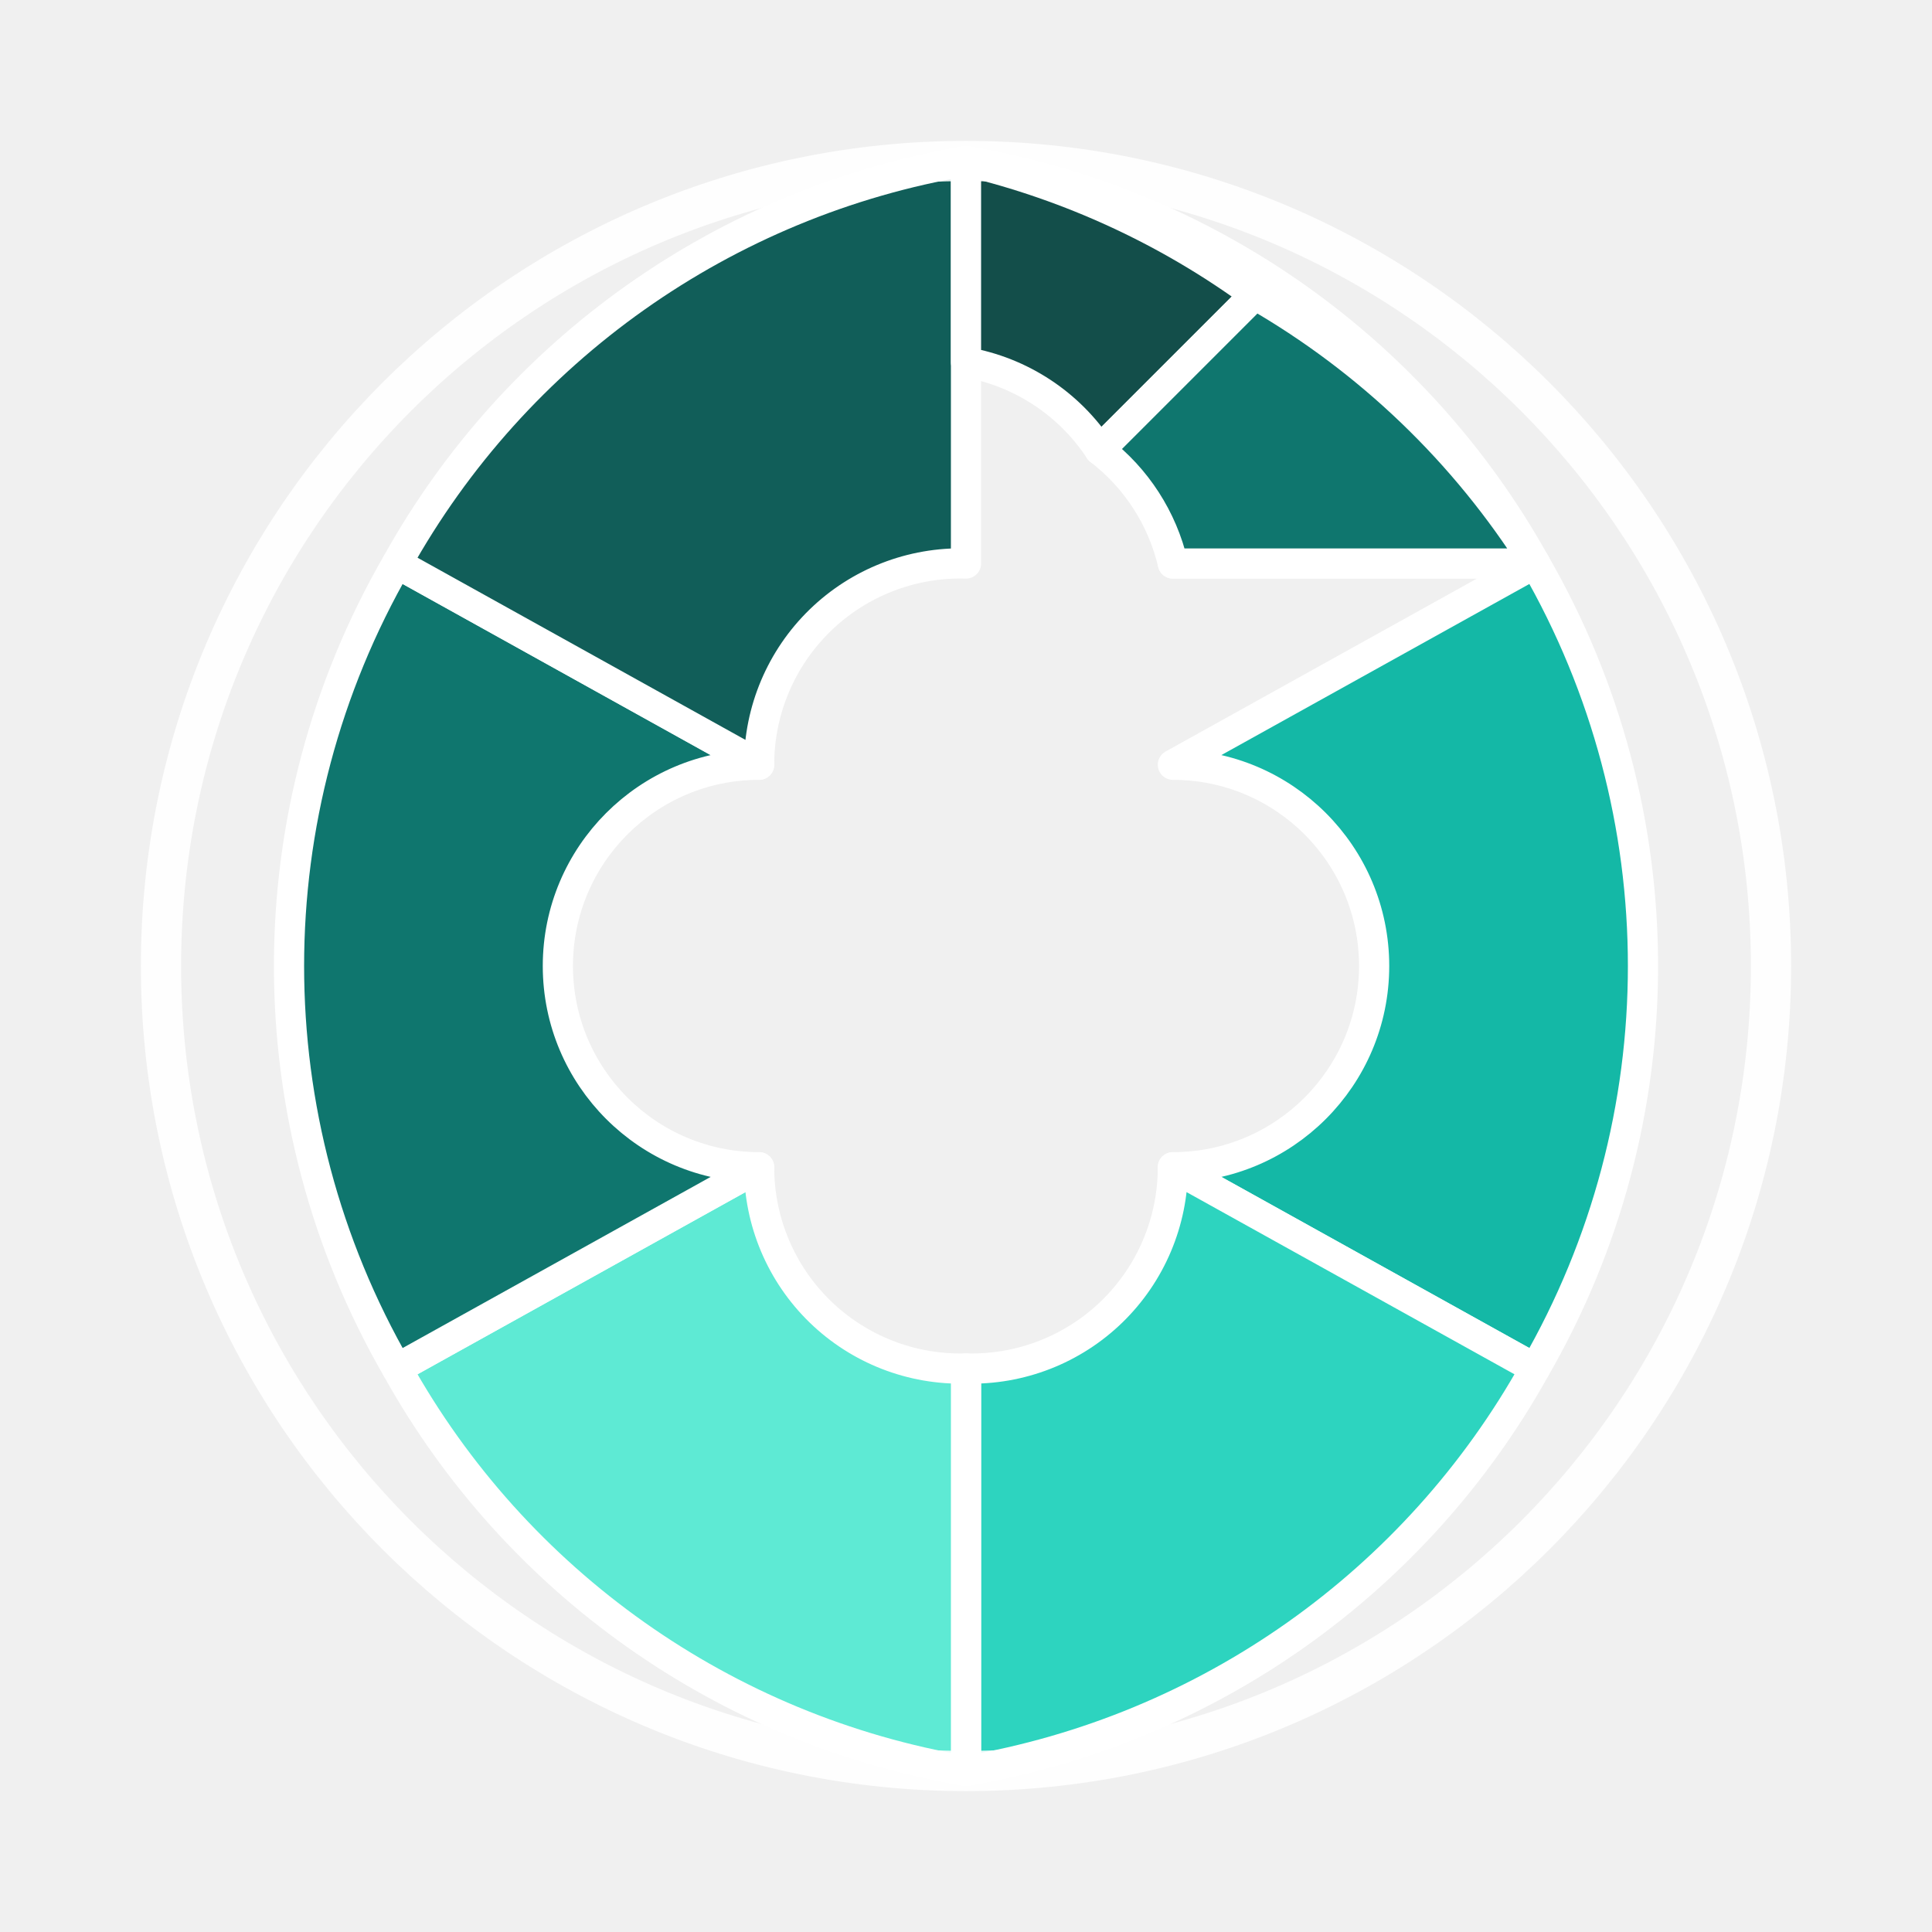
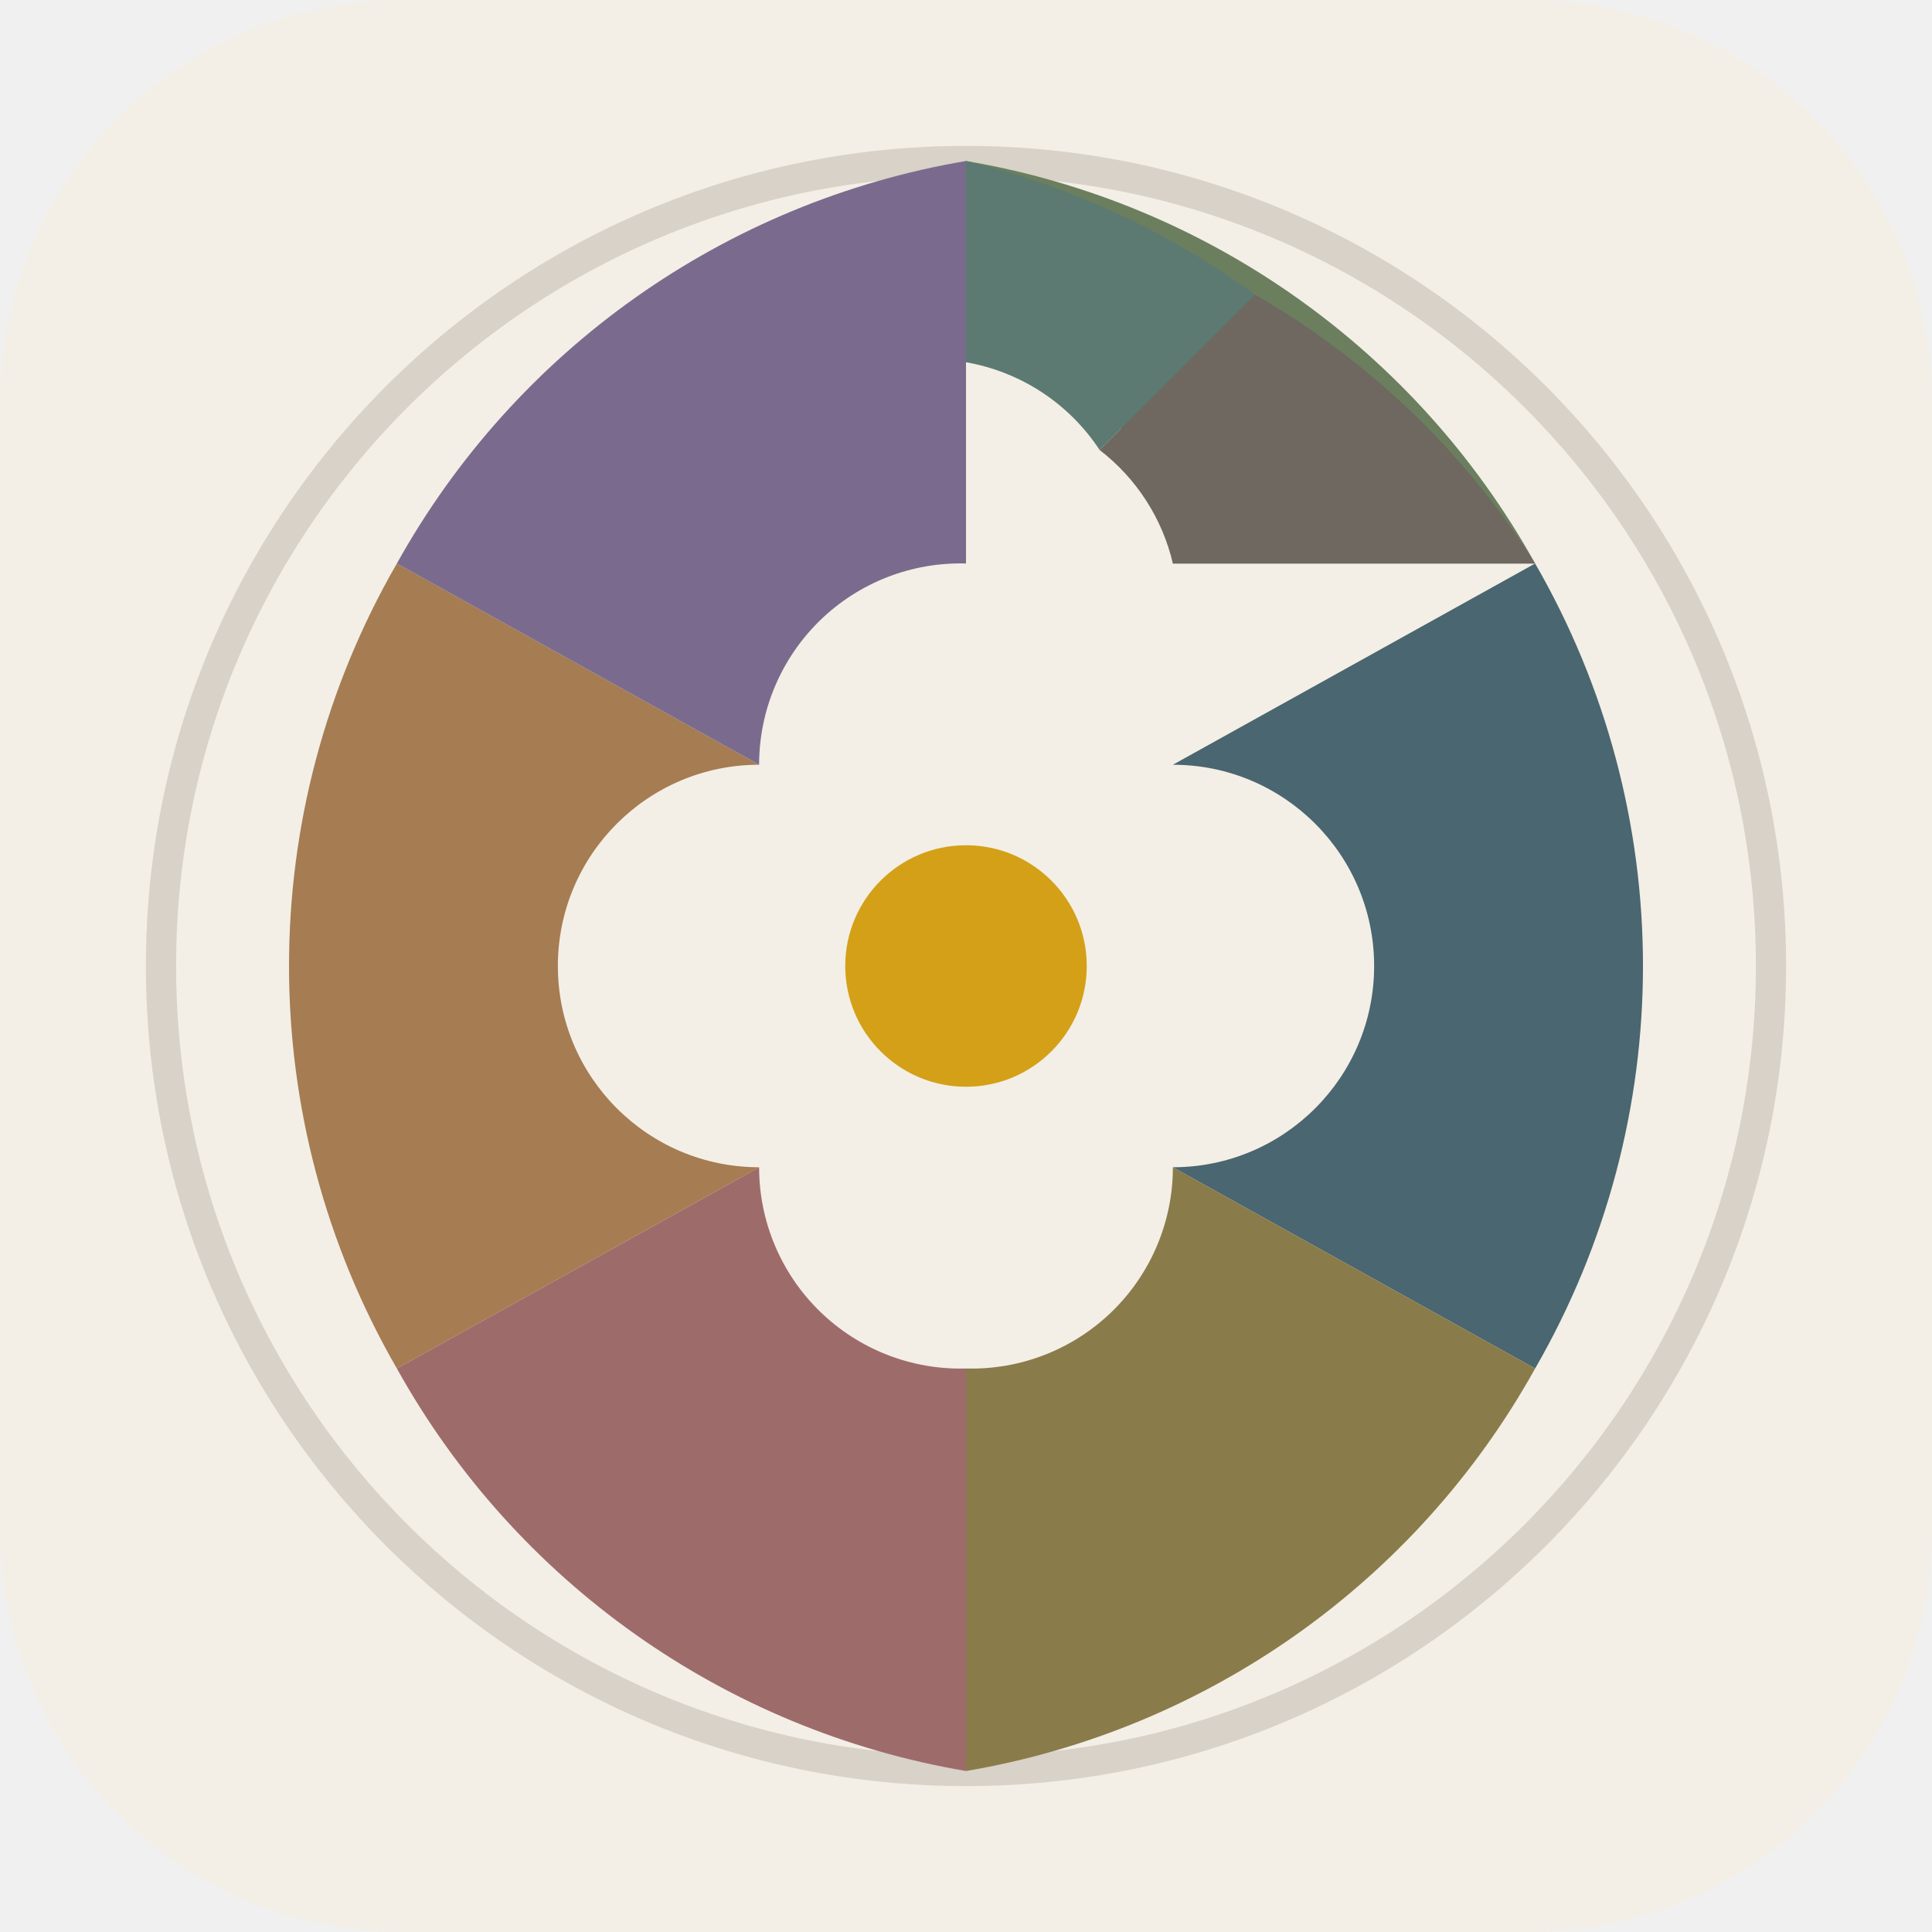
<svg xmlns="http://www.w3.org/2000/svg" viewBox="0 0 96 96" role="img" aria-label="Life Balance">
-   <path d="M48 8 A40 40 0 0 1 76.28 28 L58.28 28 A10 10 0 0 0 48 18 Z" fill="#0d9488" stroke="#fff" stroke-width="1.5" stroke-linejoin="round" />
-   <path d="M76.28 28 A40 40 0 0 1 76.28 68 L58.28 58 A10 10 0 0 0 58.28 38 Z" fill="#14b8a6" stroke="#fff" stroke-width="1.5" stroke-linejoin="round" />
-   <path d="M76.28 68 A40 40 0 0 1 48 88 L48 68 A10 10 0 0 0 58.28 58 Z" fill="#2dd4bf" stroke="#fff" stroke-width="1.5" stroke-linejoin="round" />
-   <path d="M48 88 A40 40 0 0 1 19.72 68 L37.72 58 A10 10 0 0 0 48 68 Z" fill="#5eead4" stroke="#fff" stroke-width="1.5" stroke-linejoin="round" />
-   <path d="M19.72 68 A40 40 0 0 1 19.72 28 L37.72 38 A10 10 0 0 0 37.72 58 Z" fill="#0f766e" stroke="#fff" stroke-width="1.5" stroke-linejoin="round" />
-   <path d="M19.72 28 A40 40 0 0 1 48 8 L48 28 A10 10 0 0 0 37.72 38 Z" fill="#115e59" stroke="#fff" stroke-width="1.5" stroke-linejoin="round" />
-   <path d="M48 8 A40 40 0 0 1 62.36 14.64 L54.64 22.36 A10 10 0 0 0 48 18 Z" fill="#134e4a" stroke="#fff" stroke-width="1.5" stroke-linejoin="round" />
-   <path d="M62.36 14.64 A40 40 0 0 1 76.28 28 L58.28 28 A10 10 0 0 0 54.64 22.36 Z" fill="#0f766e" stroke="#fff" stroke-width="1.5" stroke-linejoin="round" />
-   <circle cx="48" cy="48" r="40" fill="none" stroke="#fff" stroke-width="2" opacity="0.9" />
+   <rect width="96" height="96" rx="20" fill="#F3EFE6" />
+   <circle cx="48" cy="48" r="40" fill="none" stroke="#D8D2C8" stroke-width="1.5" />
+   <path d="M48 8 A40 40 0 0 1 76.28 28 L58.28 28 A10 10 0 0 0 48 18 Z" fill="#6B7F5E" />
+   <path d="M76.28 28 A40 40 0 0 1 76.28 68 L58.28 58 A10 10 0 0 0 58.28 38 Z" fill="#4A6670" />
+   <path d="M76.28 68 A40 40 0 0 1 48 88 L48 68 A10 10 0 0 0 58.28 58 Z" fill="#8A7B4A" />
+   <path d="M48 88 A40 40 0 0 1 19.72 68 L37.72 58 A10 10 0 0 0 48 68 Z" fill="#9E6B6B" />
+   <path d="M19.72 68 A40 40 0 0 1 19.72 28 L37.72 38 A10 10 0 0 0 37.72 58 Z" fill="#A67C52" />
+   <path d="M19.72 28 A40 40 0 0 1 48 8 L48 28 A10 10 0 0 0 37.72 38 Z" fill="#7A6B8E" />
+   <path d="M48 8 A40 40 0 0 1 62.36 14.64 L54.64 22.36 A10 10 0 0 0 48 18 Z" fill="#5C7A72" />
+   <path d="M62.36 14.64 A40 40 0 0 1 76.28 28 L58.28 28 A10 10 0 0 0 54.64 22.36 Z" fill="#6E6860" />
+   <circle cx="48" cy="48" r="6" fill="#D4A017" />
</svg>
